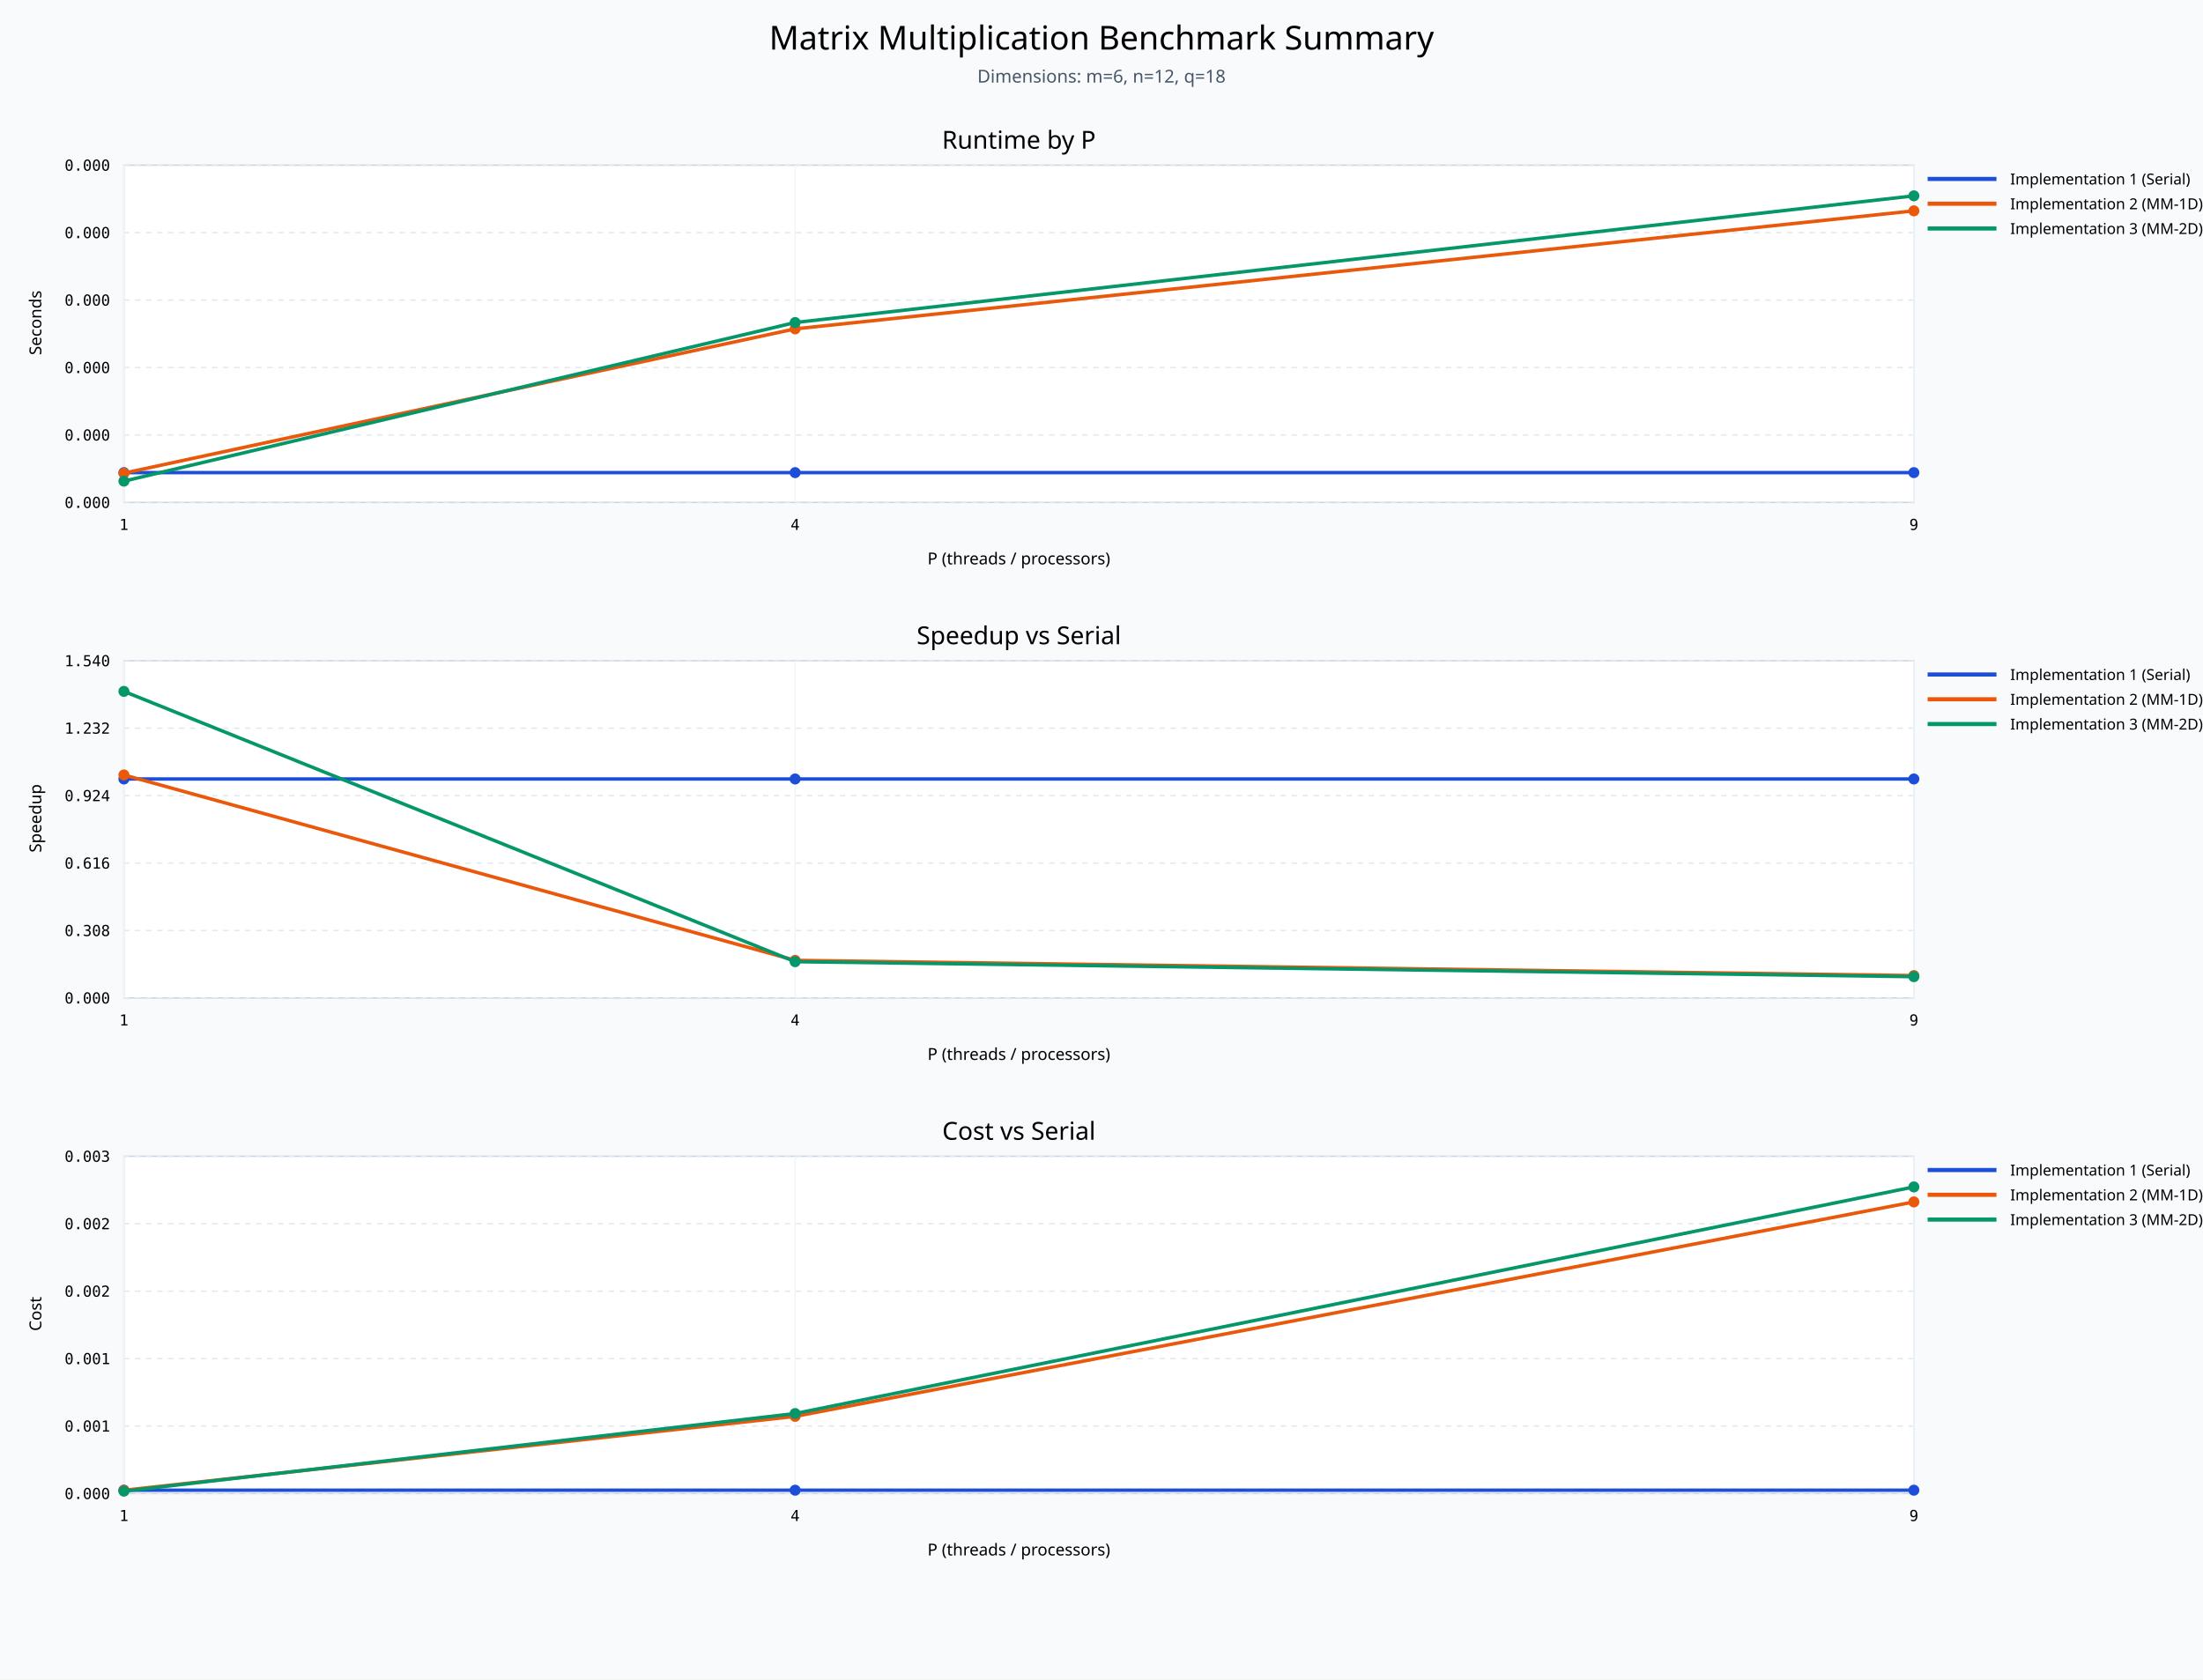
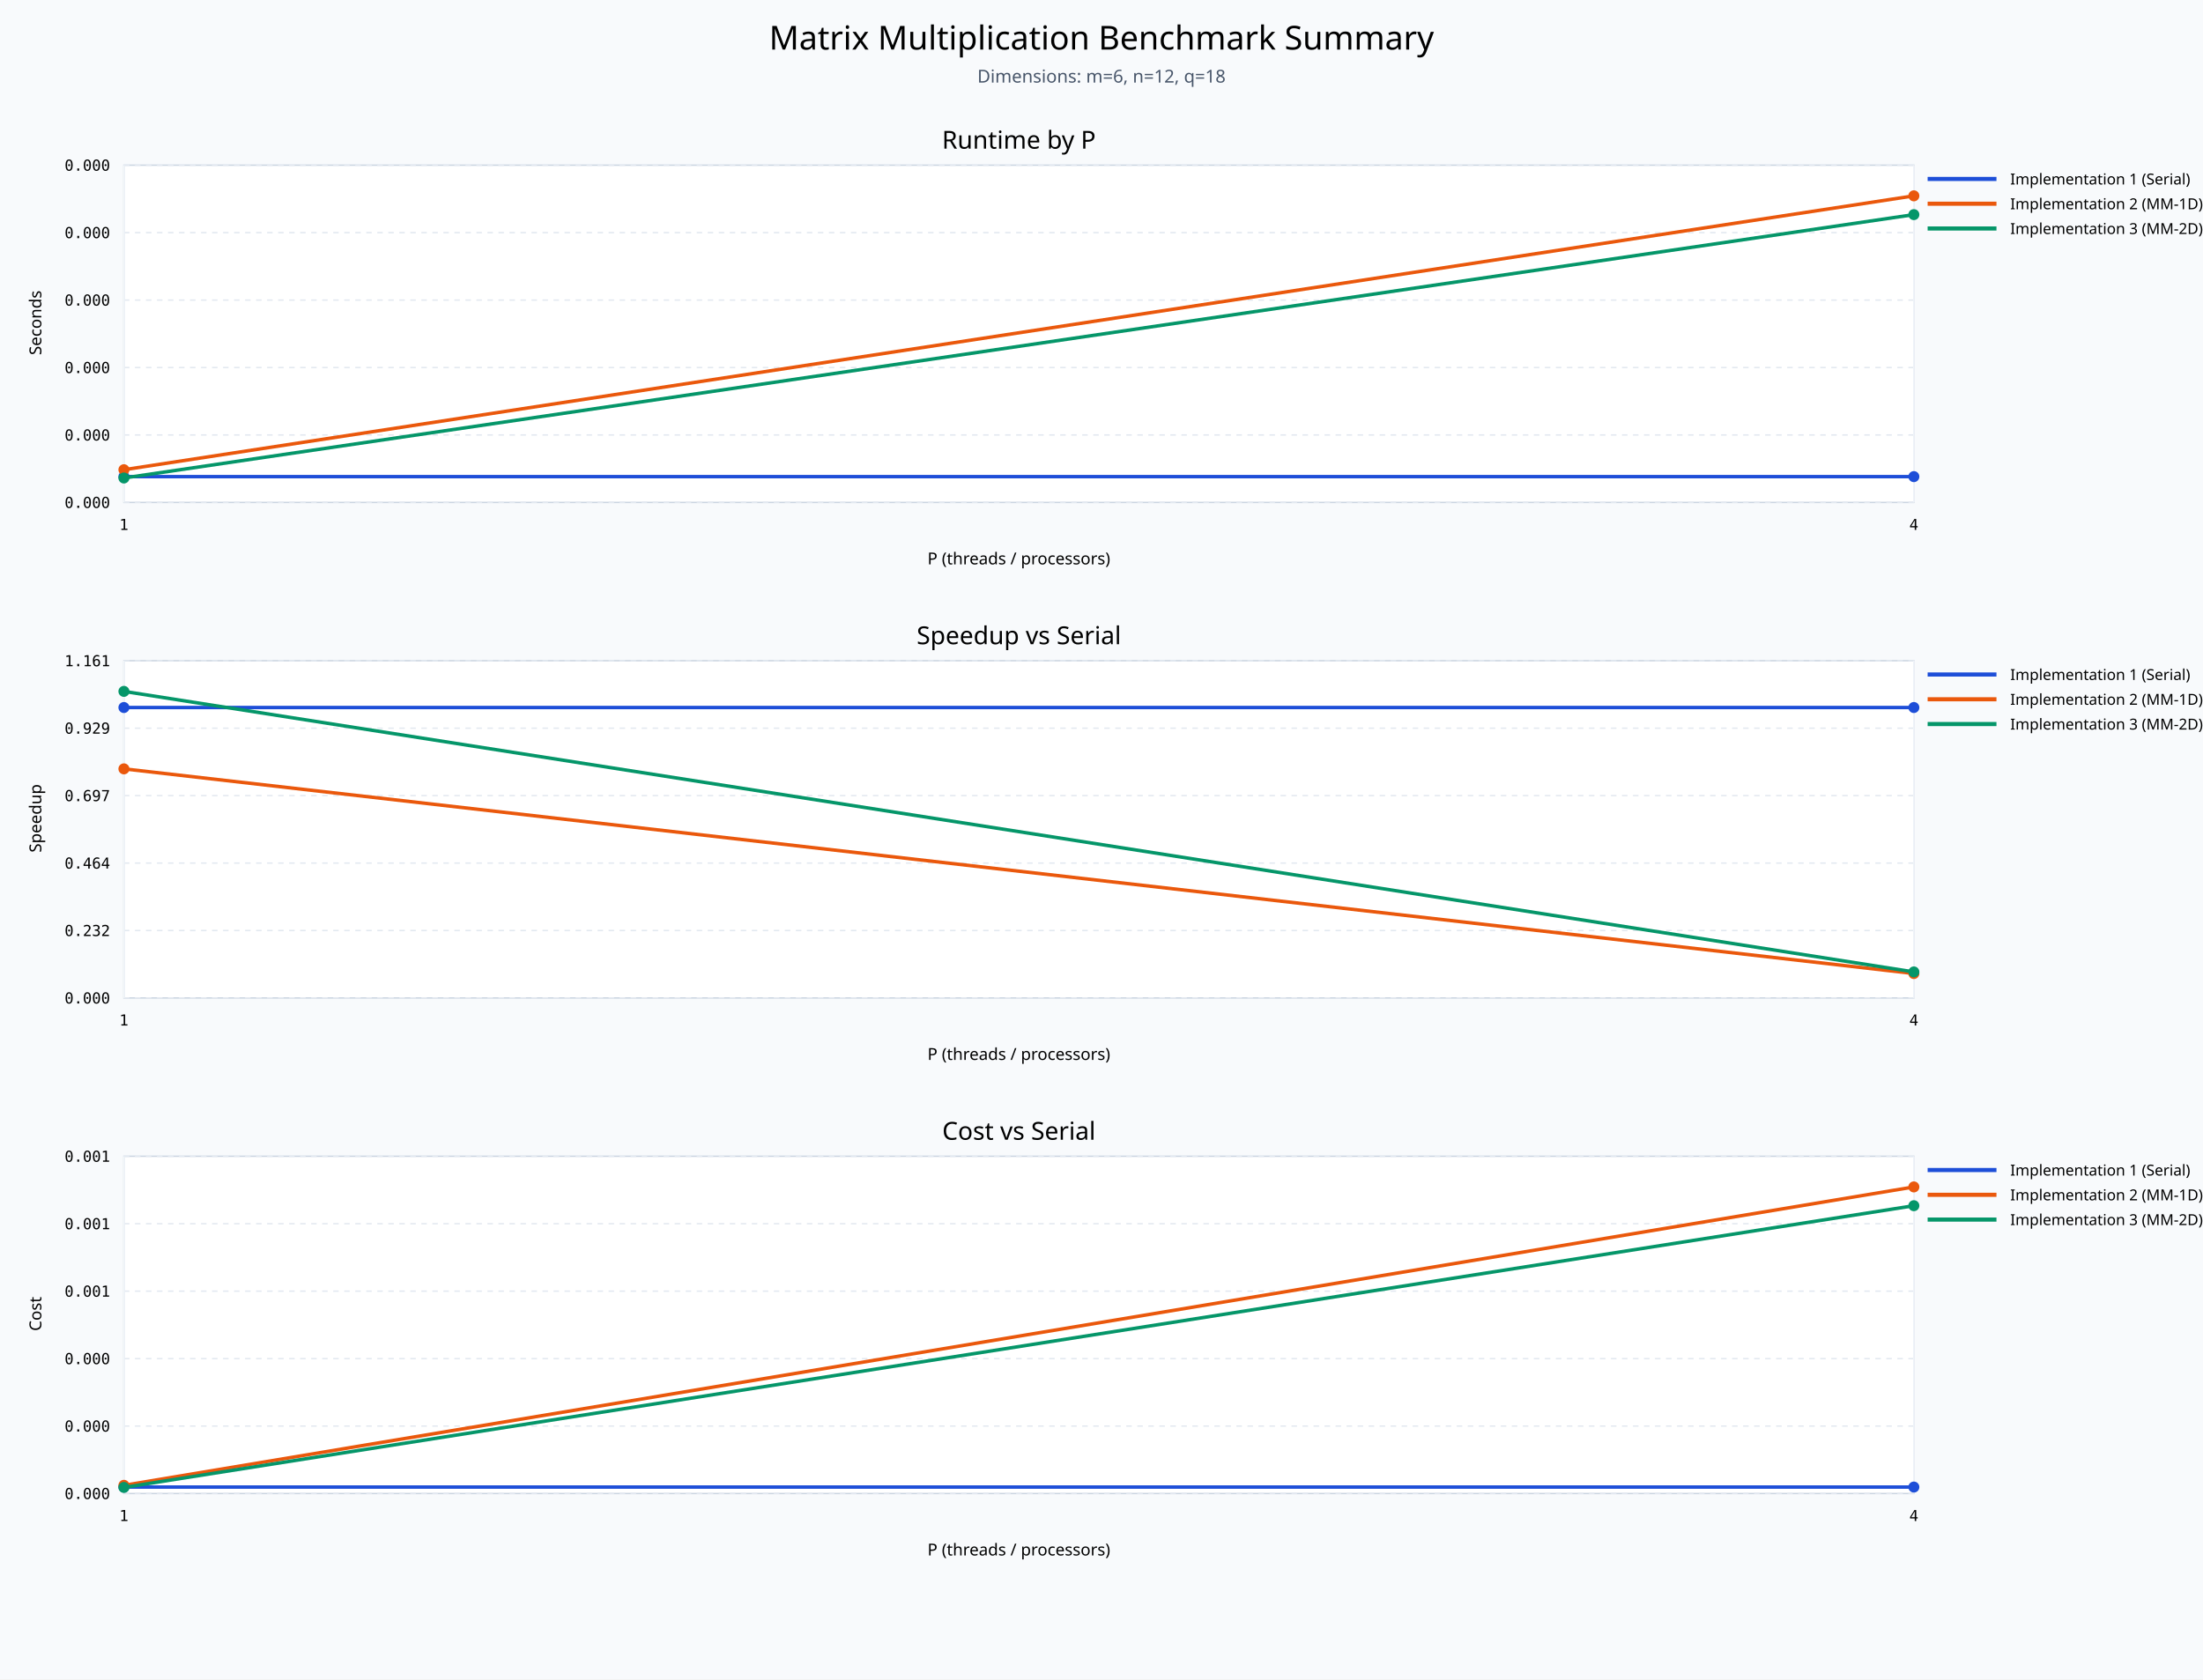
<svg xmlns="http://www.w3.org/2000/svg" width="1600" height="1220" viewBox="0 0 1600 1220">
  <rect width="100%" height="100%" fill="#f8fafc" />
  <text x="800" y="36" text-anchor="middle" font-size="24" font-family="sans-serif">Matrix Multiplication Benchmark Summary</text>
  <text x="800" y="60" text-anchor="middle" font-size="13" font-family="sans-serif" fill="#475569">Dimensions: m=6, n=12, q=18</text>
  <g>
    <text x="740" y="108" text-anchor="middle" font-size="18" font-family="sans-serif">Runtime by P</text>
    <rect x="90" y="120" width="1300" height="245" fill="#ffffff" stroke="#cbd5e1" />
    <line x1="90" y1="365" x2="1390" y2="365" stroke="#e2e8f0" stroke-dasharray="4,4" />
    <text x="80" y="369" text-anchor="end" font-size="11" font-family="monospace">0.000</text>
    <line x1="90.000" y1="316.000" x2="1390.000" y2="316.000" stroke="#e2e8f0" stroke-dasharray="4,4" />
    <text x="80.000" y="320.000" text-anchor="end" font-size="11" font-family="monospace">0.000</text>
    <line x1="90.000" y1="267.000" x2="1390.000" y2="267.000" stroke="#e2e8f0" stroke-dasharray="4,4" />
    <text x="80.000" y="271.000" text-anchor="end" font-size="11" font-family="monospace">0.000</text>
    <line x1="90.000" y1="218.000" x2="1390.000" y2="218.000" stroke="#e2e8f0" stroke-dasharray="4,4" />
    <text x="80.000" y="222.000" text-anchor="end" font-size="11" font-family="monospace">0.000</text>
    <line x1="90.000" y1="169.000" x2="1390.000" y2="169.000" stroke="#e2e8f0" stroke-dasharray="4,4" />
    <text x="80.000" y="173.000" text-anchor="end" font-size="11" font-family="monospace">0.000</text>
    <line x1="90.000" y1="120.000" x2="1390.000" y2="120.000" stroke="#e2e8f0" stroke-dasharray="4,4" />
    <text x="80.000" y="124.000" text-anchor="end" font-size="11" font-family="monospace">0.000</text>
    <line x1="90.000" y1="120.000" x2="90.000" y2="365.000" stroke="#f1f5f9" />
    <text x="90.000" y="385.000" text-anchor="middle" font-size="11" font-family="monospace">1</text>
-     <line x1="577.500" y1="120.000" x2="577.500" y2="365.000" stroke="#f1f5f9" />
-     <text x="577.500" y="385.000" text-anchor="middle" font-size="11" font-family="monospace">4</text>
    <line x1="1390.000" y1="120.000" x2="1390.000" y2="365.000" stroke="#f1f5f9" />
-     <text x="1390.000" y="385.000" text-anchor="middle" font-size="11" font-family="monospace">9</text>
+     <text x="1390.000" y="385.000" text-anchor="middle" font-size="11" font-family="monospace">4</text>
    <text x="740.000" y="410.000" text-anchor="middle" font-size="12" font-family="sans-serif">P (threads / processors)</text>
    <text x="38.000" y="242.500" transform="rotate(-90 30.000 242.500)" text-anchor="middle" font-size="12" font-family="sans-serif">Seconds</text>
-     <polyline fill="none" stroke="#1d4ed8" stroke-width="2.5" points="90,343.346 577.5,343.346 1390,343.346" />
-     <circle cx="90.000" cy="343.346" r="4" fill="#1d4ed8" />
-     <circle cx="577.500" cy="343.346" r="4" fill="#1d4ed8" />
-     <circle cx="1390.000" cy="343.346" r="4" fill="#1d4ed8" />
+     <polyline fill="none" stroke="#1d4ed8" stroke-width="2.5" points="90,346.261 1390,346.261" />
+     <circle cx="90.000" cy="346.261" r="4" fill="#1d4ed8" />
+     <circle cx="1390.000" cy="346.261" r="4" fill="#1d4ed8" />
    <line x1="1400.000" y1="130.000" x2="1450.000" y2="130.000" stroke="#1d4ed8" stroke-width="3" />
    <text x="1460.000" y="134.000" font-size="11" font-family="sans-serif">Implementation 1 (Serial)</text>
-     <polyline fill="none" stroke="#ea580c" stroke-width="2.5" points="90,343.737 577.5,238.916 1390,153.172" />
-     <circle cx="90.000" cy="343.737" r="4" fill="#ea580c" />
-     <circle cx="577.500" cy="238.916" r="4" fill="#ea580c" />
-     <circle cx="1390.000" cy="153.172" r="4" fill="#ea580c" />
+     <polyline fill="none" stroke="#ea580c" stroke-width="2.5" points="90,341.243 1390,142.273" />
+     <circle cx="90.000" cy="341.243" r="4" fill="#ea580c" />
+     <circle cx="1390.000" cy="142.273" r="4" fill="#ea580c" />
    <line x1="1400.000" y1="148.000" x2="1450.000" y2="148.000" stroke="#ea580c" stroke-width="3" />
    <text x="1460.000" y="152.000" font-size="11" font-family="sans-serif">Implementation 2 (MM-1D)</text>
-     <polyline fill="none" stroke="#059669" stroke-width="2.5" points="90,349.533 577.5,234.302 1390,142.273" />
-     <circle cx="90.000" cy="349.533" r="4" fill="#059669" />
-     <circle cx="577.500" cy="234.302" r="4" fill="#059669" />
-     <circle cx="1390.000" cy="142.273" r="4" fill="#059669" />
+     <polyline fill="none" stroke="#059669" stroke-width="2.5" points="90,347.247 1390,155.914" />
+     <circle cx="90.000" cy="347.247" r="4" fill="#059669" />
+     <circle cx="1390.000" cy="155.914" r="4" fill="#059669" />
    <line x1="1400.000" y1="166.000" x2="1450.000" y2="166.000" stroke="#059669" stroke-width="3" />
    <text x="1460.000" y="170.000" font-size="11" font-family="sans-serif">Implementation 3 (MM-2D)</text>
  </g>
  <g>
    <text x="740.000" y="468.000" text-anchor="middle" font-size="18" font-family="sans-serif">Speedup vs Serial</text>
    <rect x="90.000" y="480.000" width="1300.000" height="245.000" fill="#ffffff" stroke="#cbd5e1" />
    <line x1="90.000" y1="725.000" x2="1390.000" y2="725.000" stroke="#e2e8f0" stroke-dasharray="4,4" />
    <text x="80.000" y="729.000" text-anchor="end" font-size="11" font-family="monospace">0.000</text>
    <line x1="90.000" y1="676.000" x2="1390.000" y2="676.000" stroke="#e2e8f0" stroke-dasharray="4,4" />
-     <text x="80.000" y="680.000" text-anchor="end" font-size="11" font-family="monospace">0.308</text>
+     <text x="80.000" y="680.000" text-anchor="end" font-size="11" font-family="monospace">0.232</text>
    <line x1="90.000" y1="627.000" x2="1390.000" y2="627.000" stroke="#e2e8f0" stroke-dasharray="4,4" />
-     <text x="80.000" y="631.000" text-anchor="end" font-size="11" font-family="monospace">0.616</text>
+     <text x="80.000" y="631.000" text-anchor="end" font-size="11" font-family="monospace">0.464</text>
    <line x1="90.000" y1="578.000" x2="1390.000" y2="578.000" stroke="#e2e8f0" stroke-dasharray="4,4" />
-     <text x="80.000" y="582.000" text-anchor="end" font-size="11" font-family="monospace">0.924</text>
+     <text x="80.000" y="582.000" text-anchor="end" font-size="11" font-family="monospace">0.697</text>
    <line x1="90.000" y1="529.000" x2="1390.000" y2="529.000" stroke="#e2e8f0" stroke-dasharray="4,4" />
-     <text x="80.000" y="533.000" text-anchor="end" font-size="11" font-family="monospace">1.232</text>
+     <text x="80.000" y="533.000" text-anchor="end" font-size="11" font-family="monospace">0.929</text>
    <line x1="90.000" y1="480.000" x2="1390.000" y2="480.000" stroke="#e2e8f0" stroke-dasharray="4,4" />
-     <text x="80.000" y="484.000" text-anchor="end" font-size="11" font-family="monospace">1.540</text>
+     <text x="80.000" y="484.000" text-anchor="end" font-size="11" font-family="monospace">1.161</text>
    <line x1="90.000" y1="480.000" x2="90.000" y2="725.000" stroke="#f1f5f9" />
    <text x="90.000" y="745.000" text-anchor="middle" font-size="11" font-family="monospace">1</text>
-     <line x1="577.500" y1="480.000" x2="577.500" y2="725.000" stroke="#f1f5f9" />
-     <text x="577.500" y="745.000" text-anchor="middle" font-size="11" font-family="monospace">4</text>
    <line x1="1390.000" y1="480.000" x2="1390.000" y2="725.000" stroke="#f1f5f9" />
-     <text x="1390.000" y="745.000" text-anchor="middle" font-size="11" font-family="monospace">9</text>
+     <text x="1390.000" y="745.000" text-anchor="middle" font-size="11" font-family="monospace">4</text>
    <text x="740.000" y="770.000" text-anchor="middle" font-size="12" font-family="sans-serif">P (threads / processors)</text>
    <text x="38.000" y="602.500" transform="rotate(-90 30.000 602.500)" text-anchor="middle" font-size="12" font-family="sans-serif">Speedup</text>
-     <polyline fill="none" stroke="#1d4ed8" stroke-width="2.5" points="90,565.909 577.5,565.909 1390,565.909" />
-     <circle cx="90.000" cy="565.909" r="4" fill="#1d4ed8" />
-     <circle cx="577.500" cy="565.909" r="4" fill="#1d4ed8" />
-     <circle cx="1390.000" cy="565.909" r="4" fill="#1d4ed8" />
+     <polyline fill="none" stroke="#1d4ed8" stroke-width="2.5" points="90,513.995 1390,513.995" />
+     <circle cx="90.000" cy="513.995" r="4" fill="#1d4ed8" />
+     <circle cx="1390.000" cy="513.995" r="4" fill="#1d4ed8" />
    <line x1="1400.000" y1="490.000" x2="1450.000" y2="490.000" stroke="#1d4ed8" stroke-width="3" />
    <text x="1460.000" y="494.000" font-size="11" font-family="sans-serif">Implementation 1 (Serial)</text>
-     <polyline fill="none" stroke="#ea580c" stroke-width="2.5" points="90,562.984 577.5,697.677 1390,708.737" />
-     <circle cx="90.000" cy="562.984" r="4" fill="#ea580c" />
-     <circle cx="577.500" cy="697.677" r="4" fill="#ea580c" />
-     <circle cx="1390.000" cy="708.737" r="4" fill="#ea580c" />
+     <polyline fill="none" stroke="#ea580c" stroke-width="2.5" points="90,558.563 1390,707.247" />
+     <circle cx="90.000" cy="558.563" r="4" fill="#ea580c" />
+     <circle cx="1390.000" cy="707.247" r="4" fill="#ea580c" />
    <line x1="1400.000" y1="508.000" x2="1450.000" y2="508.000" stroke="#ea580c" stroke-width="3" />
    <text x="1460.000" y="512.000" font-size="11" font-family="sans-serif">Implementation 2 (MM-1D)</text>
-     <polyline fill="none" stroke="#059669" stroke-width="2.5" points="90,502.273 577.5,698.642 1390,709.533" />
+     <polyline fill="none" stroke="#059669" stroke-width="2.5" points="90,502.273 1390,706.089" />
    <circle cx="90.000" cy="502.273" r="4" fill="#059669" />
-     <circle cx="577.500" cy="698.642" r="4" fill="#059669" />
-     <circle cx="1390.000" cy="709.533" r="4" fill="#059669" />
+     <circle cx="1390.000" cy="706.089" r="4" fill="#059669" />
    <line x1="1400.000" y1="526.000" x2="1450.000" y2="526.000" stroke="#059669" stroke-width="3" />
    <text x="1460.000" y="530.000" font-size="11" font-family="sans-serif">Implementation 3 (MM-2D)</text>
  </g>
  <g>
    <text x="740.000" y="828.000" text-anchor="middle" font-size="18" font-family="sans-serif">Cost vs Serial</text>
    <rect x="90.000" y="840.000" width="1300.000" height="245.000" fill="#ffffff" stroke="#cbd5e1" />
    <line x1="90.000" y1="1085.000" x2="1390.000" y2="1085.000" stroke="#e2e8f0" stroke-dasharray="4,4" />
    <text x="80.000" y="1089.000" text-anchor="end" font-size="11" font-family="monospace">0.000</text>
    <line x1="90.000" y1="1036.000" x2="1390.000" y2="1036.000" stroke="#e2e8f0" stroke-dasharray="4,4" />
-     <text x="80.000" y="1040.000" text-anchor="end" font-size="11" font-family="monospace">0.001</text>
+     <text x="80.000" y="1040.000" text-anchor="end" font-size="11" font-family="monospace">0.000</text>
    <line x1="90.000" y1="987.000" x2="1390.000" y2="987.000" stroke="#e2e8f0" stroke-dasharray="4,4" />
-     <text x="80.000" y="991.000" text-anchor="end" font-size="11" font-family="monospace">0.001</text>
+     <text x="80.000" y="991.000" text-anchor="end" font-size="11" font-family="monospace">0.000</text>
    <line x1="90.000" y1="938.000" x2="1390.000" y2="938.000" stroke="#e2e8f0" stroke-dasharray="4,4" />
-     <text x="80.000" y="942.000" text-anchor="end" font-size="11" font-family="monospace">0.002</text>
+     <text x="80.000" y="942.000" text-anchor="end" font-size="11" font-family="monospace">0.001</text>
    <line x1="90.000" y1="889.000" x2="1390.000" y2="889.000" stroke="#e2e8f0" stroke-dasharray="4,4" />
-     <text x="80.000" y="893.000" text-anchor="end" font-size="11" font-family="monospace">0.002</text>
+     <text x="80.000" y="893.000" text-anchor="end" font-size="11" font-family="monospace">0.001</text>
    <line x1="90.000" y1="840.000" x2="1390.000" y2="840.000" stroke="#e2e8f0" stroke-dasharray="4,4" />
-     <text x="80.000" y="844.000" text-anchor="end" font-size="11" font-family="monospace">0.003</text>
+     <text x="80.000" y="844.000" text-anchor="end" font-size="11" font-family="monospace">0.001</text>
    <line x1="90.000" y1="840.000" x2="90.000" y2="1085.000" stroke="#f1f5f9" />
    <text x="90.000" y="1105.000" text-anchor="middle" font-size="11" font-family="monospace">1</text>
-     <line x1="577.500" y1="840.000" x2="577.500" y2="1085.000" stroke="#f1f5f9" />
-     <text x="577.500" y="1105.000" text-anchor="middle" font-size="11" font-family="monospace">4</text>
    <line x1="1390.000" y1="840.000" x2="1390.000" y2="1085.000" stroke="#f1f5f9" />
-     <text x="1390.000" y="1105.000" text-anchor="middle" font-size="11" font-family="monospace">9</text>
+     <text x="1390.000" y="1105.000" text-anchor="middle" font-size="11" font-family="monospace">4</text>
    <text x="740.000" y="1130.000" text-anchor="middle" font-size="12" font-family="sans-serif">P (threads / processors)</text>
    <text x="38.000" y="962.500" transform="rotate(-90 30.000 962.500)" text-anchor="middle" font-size="12" font-family="sans-serif">Cost</text>
-     <polyline fill="none" stroke="#1d4ed8" stroke-width="2.5" points="90,1082.59 577.5,1082.59 1390,1082.59" />
-     <circle cx="90.000" cy="1082.594" r="4" fill="#1d4ed8" />
-     <circle cx="577.500" cy="1082.594" r="4" fill="#1d4ed8" />
-     <circle cx="1390.000" cy="1082.594" r="4" fill="#1d4ed8" />
+     <polyline fill="none" stroke="#1d4ed8" stroke-width="2.5" points="90,1080.32 1390,1080.32" />
+     <circle cx="90.000" cy="1080.315" r="4" fill="#1d4ed8" />
+     <circle cx="1390.000" cy="1080.315" r="4" fill="#1d4ed8" />
    <line x1="1400.000" y1="850.000" x2="1450.000" y2="850.000" stroke="#1d4ed8" stroke-width="3" />
    <text x="1460.000" y="854.000" font-size="11" font-family="sans-serif">Implementation 1 (Serial)</text>
-     <polyline fill="none" stroke="#ea580c" stroke-width="2.5" points="90,1082.64 577.5,1028.96 1390,873.172" />
-     <circle cx="90.000" cy="1082.637" r="4" fill="#ea580c" />
-     <circle cx="577.500" cy="1028.963" r="4" fill="#ea580c" />
-     <circle cx="1390.000" cy="873.172" r="4" fill="#ea580c" />
+     <polyline fill="none" stroke="#ea580c" stroke-width="2.5" points="90,1079.06 1390,862.273" />
+     <circle cx="90.000" cy="1079.061" r="4" fill="#ea580c" />
+     <circle cx="1390.000" cy="862.273" r="4" fill="#ea580c" />
    <line x1="1400.000" y1="868.000" x2="1450.000" y2="868.000" stroke="#ea580c" stroke-width="3" />
    <text x="1460.000" y="872.000" font-size="11" font-family="sans-serif">Implementation 2 (MM-1D)</text>
-     <polyline fill="none" stroke="#059669" stroke-width="2.5" points="90,1083.28 577.5,1026.91 1390,862.273" />
-     <circle cx="90.000" cy="1083.281" r="4" fill="#059669" />
-     <circle cx="577.500" cy="1026.912" r="4" fill="#059669" />
-     <circle cx="1390.000" cy="862.273" r="4" fill="#059669" />
+     <polyline fill="none" stroke="#059669" stroke-width="2.5" points="90,1080.56 1390,875.914" />
+     <circle cx="90.000" cy="1080.562" r="4" fill="#059669" />
+     <circle cx="1390.000" cy="875.914" r="4" fill="#059669" />
    <line x1="1400.000" y1="886.000" x2="1450.000" y2="886.000" stroke="#059669" stroke-width="3" />
    <text x="1460.000" y="890.000" font-size="11" font-family="sans-serif">Implementation 3 (MM-2D)</text>
  </g>
</svg>
